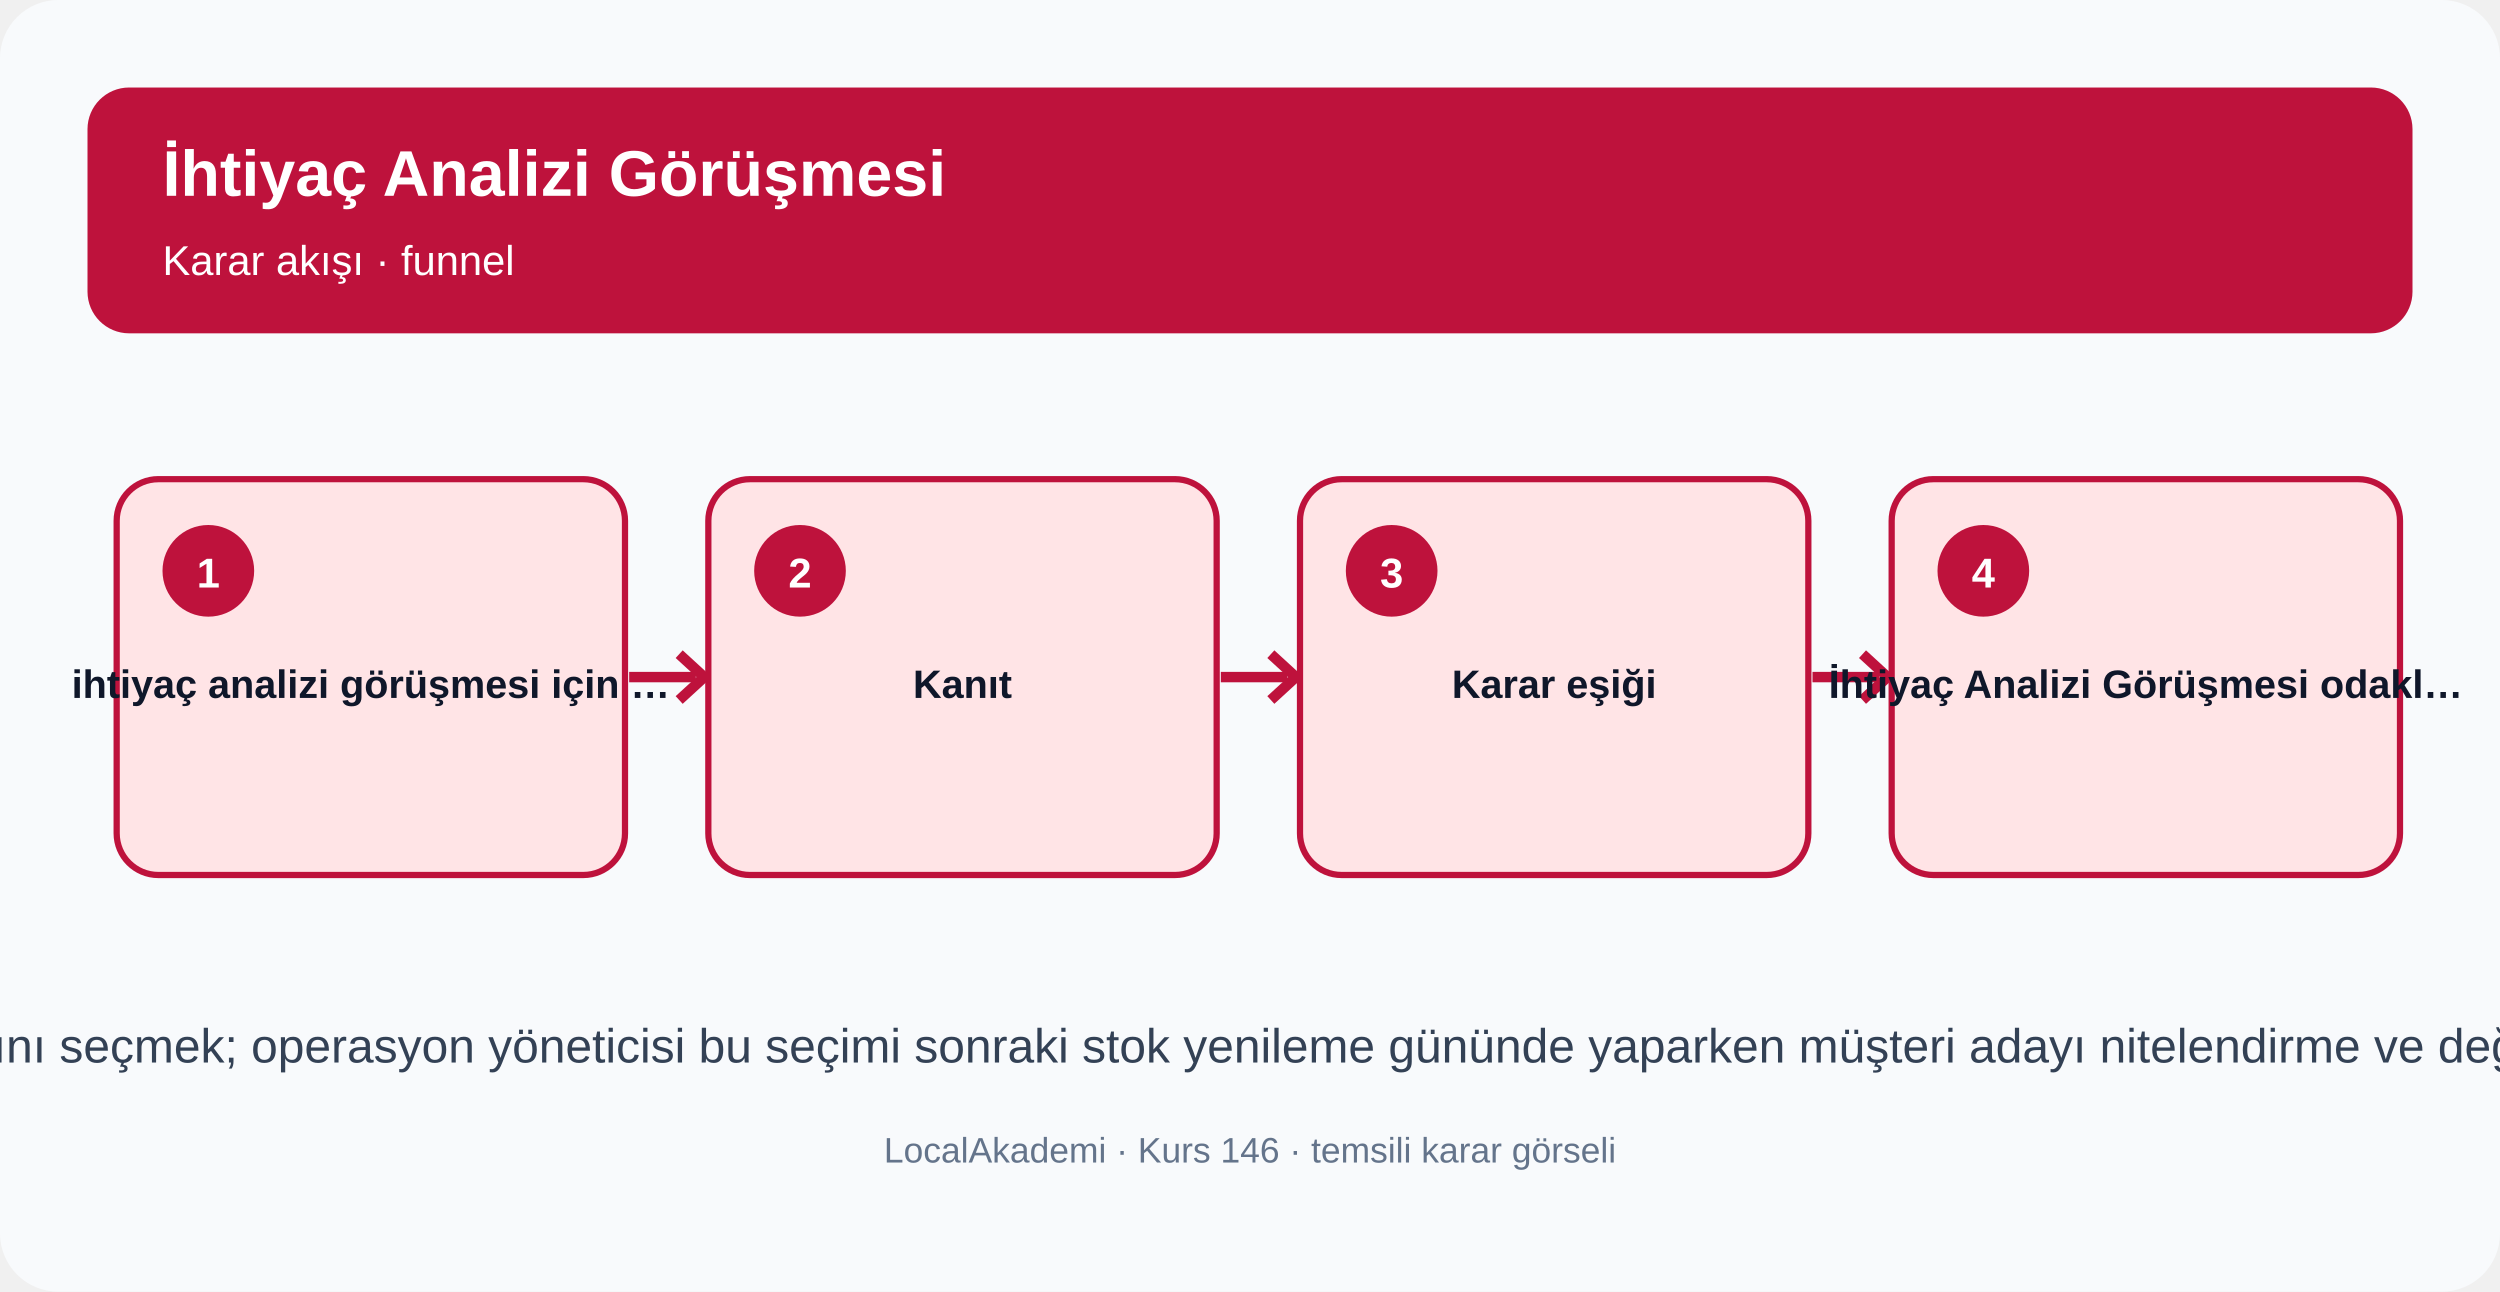
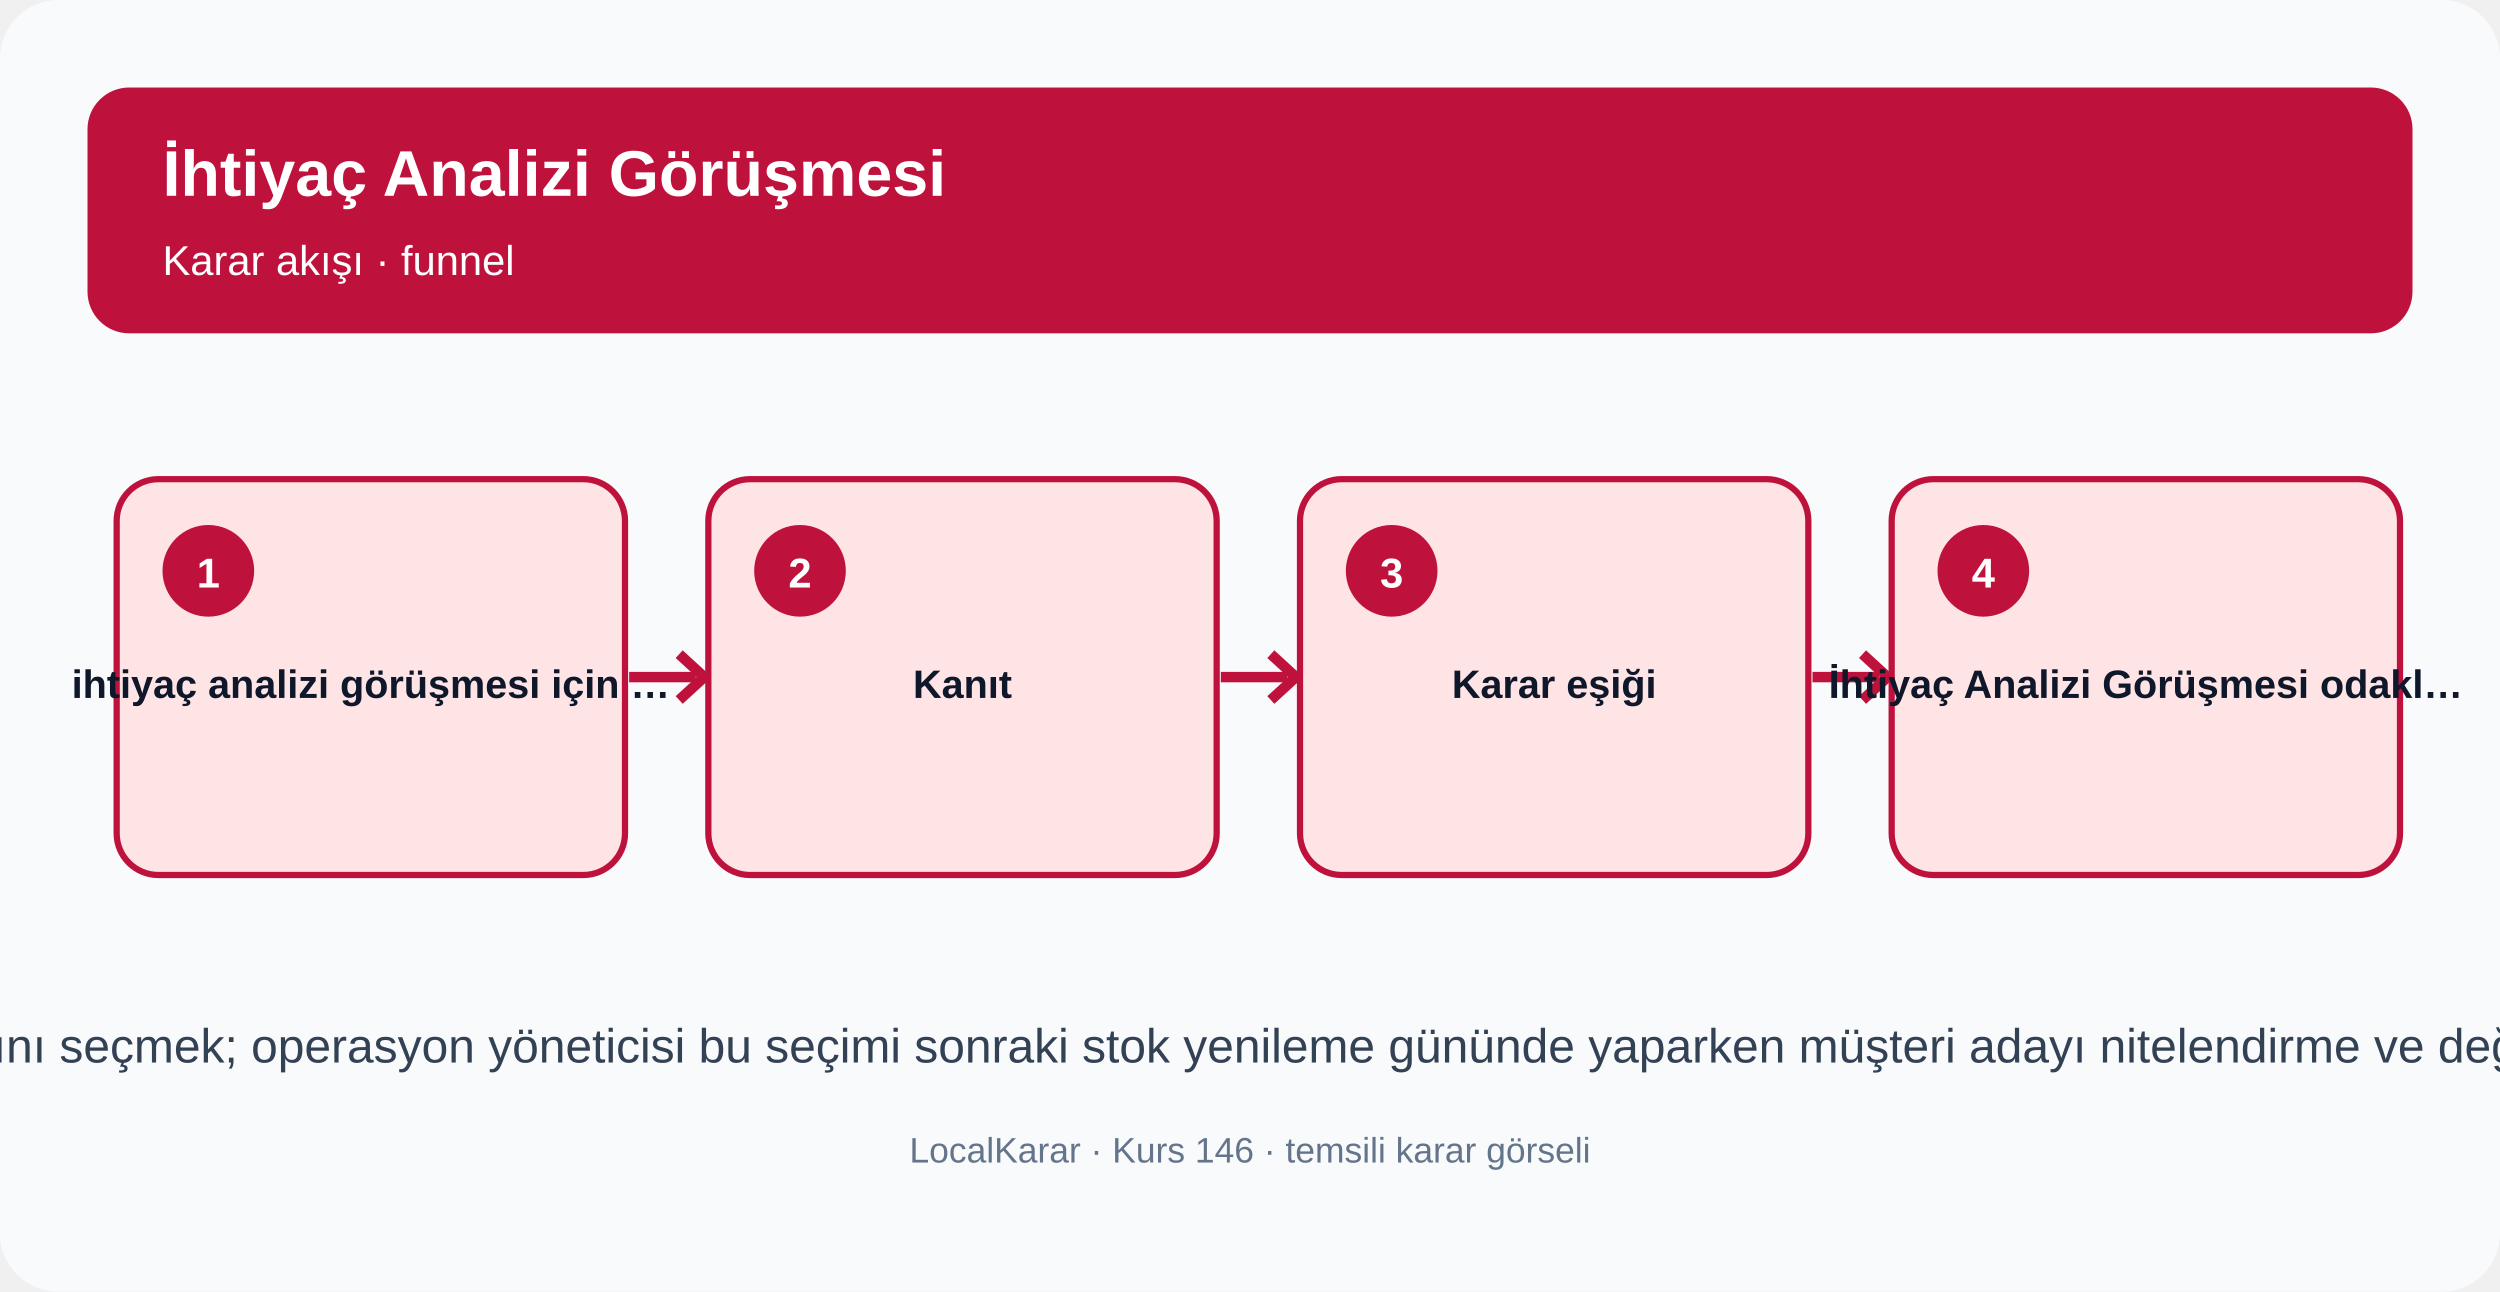
<svg xmlns="http://www.w3.org/2000/svg" width="1200" height="620" viewBox="0 0 1200 620" role="img" aria-labelledby="title desc">
  <rect width="1200" height="620" rx="28" fill="#f8fafc" />
  <rect x="42" y="42" width="1116" height="118" rx="20" fill="#be123c" />
  <text x="78" y="94" font-family="Arial, sans-serif" font-size="31" font-weight="700" fill="white">İhtiyaç Analizi Görüşmesi</text>
  <text x="78" y="132" font-family="Arial, sans-serif" font-size="20" fill="white">Karar akışı · funnel</text>
  <rect x="56" y="230" width="244" height="190" rx="20" fill="#ffe4e6" stroke="#be123c" stroke-width="3" />
  <circle cx="100" cy="274" r="22" fill="#be123c" />
  <text x="100" y="282" text-anchor="middle" font-family="Arial" font-size="20" font-weight="700" fill="white">1</text>
  <text x="178" y="335" text-anchor="middle" font-family="Arial" font-size="19" font-weight="700" fill="#0f172a">ihtiyaç analizi görüşmesi için …</text>
  <path d="M302 325 H334" stroke="#be123c" stroke-width="5" />
  <path d="M326 314 L338 325 L326 336" fill="none" stroke="#be123c" stroke-width="5" />
  <rect x="340" y="230" width="244" height="190" rx="20" fill="#ffe4e6" stroke="#be123c" stroke-width="3" />
  <circle cx="384" cy="274" r="22" fill="#be123c" />
  <text x="384" y="282" text-anchor="middle" font-family="Arial" font-size="20" font-weight="700" fill="white">2</text>
  <text x="462" y="335" text-anchor="middle" font-family="Arial" font-size="19" font-weight="700" fill="#0f172a">Kanıt</text>
  <path d="M586 325 H618" stroke="#be123c" stroke-width="5" />
  <path d="M610 314 L622 325 L610 336" fill="none" stroke="#be123c" stroke-width="5" />
  <rect x="624" y="230" width="244" height="190" rx="20" fill="#ffe4e6" stroke="#be123c" stroke-width="3" />
  <circle cx="668" cy="274" r="22" fill="#be123c" />
  <text x="668" y="282" text-anchor="middle" font-family="Arial" font-size="20" font-weight="700" fill="white">3</text>
  <text x="746" y="335" text-anchor="middle" font-family="Arial" font-size="19" font-weight="700" fill="#0f172a">Karar eşiği</text>
  <path d="M870 325 H902" stroke="#be123c" stroke-width="5" />
  <path d="M894 314 L906 325 L894 336" fill="none" stroke="#be123c" stroke-width="5" />
  <rect x="908" y="230" width="244" height="190" rx="20" fill="#ffe4e6" stroke="#be123c" stroke-width="3" />
  <circle cx="952" cy="274" r="22" fill="#be123c" />
  <text x="952" y="282" text-anchor="middle" font-family="Arial" font-size="20" font-weight="700" fill="white">4</text>
  <text x="1030" y="335" text-anchor="middle" font-family="Arial" font-size="19" font-weight="700" fill="#0f172a">İhtiyaç Analizi Görüşmesi odakl…</text>
  <text x="600" y="510" text-anchor="middle" font-family="Arial, sans-serif" font-size="23" fill="#334155">müşteri için bir sonraki en doğru adımı ve başarı kanıtını seçmek; operasyon yöneticisi bu seçimi sonraki stok yenileme gününde yaparken müşteri adayı nitelendirme ve değer önerisi sunumu kararlarını bunun yerine kullanmaz</text>
-   <text x="600" y="558" text-anchor="middle" font-family="Arial, sans-serif" font-size="17" fill="#64748b">LocalAkademi · Kurs 146 · temsili karar görseli</text>
+   <text x="600" y="558" text-anchor="middle" font-family="Arial, sans-serif" font-size="17" fill="#64748b">LocalKarar · Kurs 146 · temsili karar görseli</text>
</svg>
